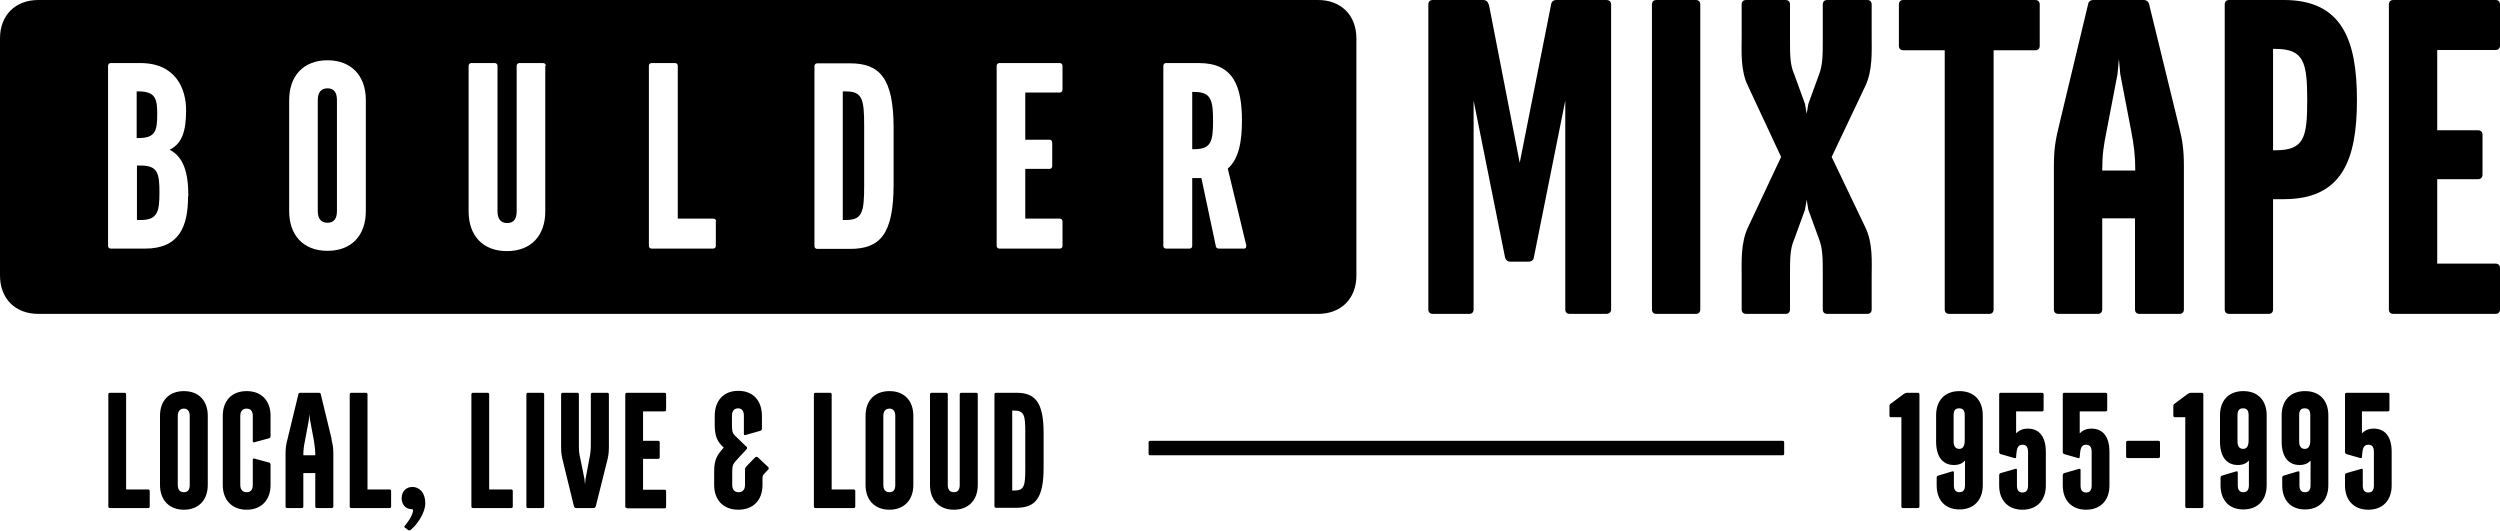
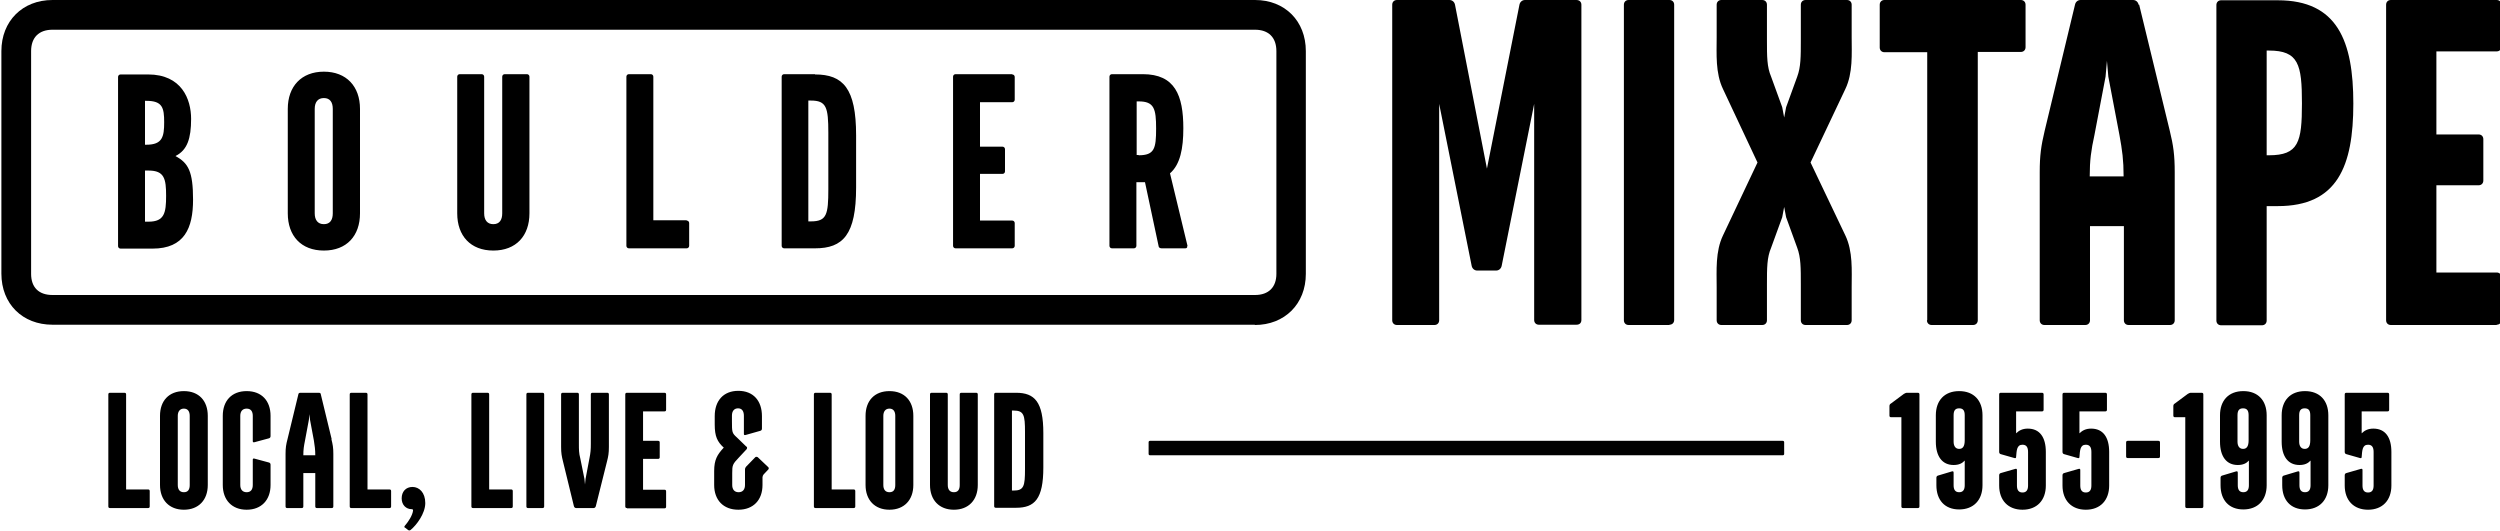
<svg xmlns="http://www.w3.org/2000/svg" xmlns:xlink="http://www.w3.org/1999/xlink" id="Layer_1" data-name="Layer 1" viewBox="0 0 900 191">
  <defs>
    <symbol id="Mixtape_Wide_Lockup" data-name="Mixtape Wide Lockup" viewBox="0 0 900 191">
-       <path d="M121.3,36v40c0,2.6-1,4.2-3.4,4.2s-3.5-1.6-3.5-4.2v-40c0-2.6,1.1-4.2,3.5-4.2s3.4,1.6,3.4,4.2ZM56.6,41.1c0-5.5-.6-8.2-6.8-8.2h-.6v16.8h.6c6.1,0,6.8-2.5,6.8-8.6ZM304.4,32.9h-1v46.3h1c6,0,6.7-2.6,6.7-12.4v-21.5c0-9.8-.7-12.4-6.7-12.4ZM50.7,59.6h-1.4v19.6h1.4c6,0,6.7-3,6.7-9.9s-.6-9.7-6.7-9.7ZM430,33.1h-.8v20.6h.8c6,0,6.7-2.8,6.7-10.2s-.7-10.4-6.7-10.4ZM488.3,13.8v85.4c0,8.3-5.5,13.8-13.8,13.8H13.8c-8.3,0-13.8-5.5-13.8-13.8V13.8C0,5.5,5.5,0,13.8,0h460.7c8.3,0,13.8,5.5,13.8,13.8ZM67.8,70.6c0-8.7-1.8-14.1-6.7-16.7,4.4-2.2,5.9-6.6,5.9-14.2s-3.6-17-16.5-17h-10.6c-.6,0-1,.4-1,1v64.8c0,.6.4,1,1,1h12.3c12.3,0,15.5-7.9,15.5-18.8ZM131.7,36c0-8.7-5.2-14.3-13.8-14.3s-13.8,5.6-13.8,14.3v40c0,8.7,5.1,14.3,13.8,14.3s13.8-5.6,13.8-14.3v-40ZM196.5,23.7c0-.6-.4-1-1-1h-8.5c-.6,0-1,.4-1,1v52.4c0,2.6-1,4.2-3.4,4.2s-3.5-1.6-3.5-4.2V23.7c0-.6-.4-1-1-1h-8.4c-.6,0-1,.4-1,1v52.4c0,8.7,5.1,14.3,13.8,14.3s13.8-5.6,13.8-14.3V23.7ZM257.8,79.7c0-.6-.4-1-1-1h-12.8V23.7c0-.6-.4-1-1-1h-8.4c-.6,0-1,.4-1,1v64.8c0,.6.4,1,1,1h22.1c.6,0,1-.4,1-1v-8.8ZM321.7,46.1c0-18-5-23.3-15.7-23.3h-11.8c-.6,0-1,.4-1,1v64.8c0,.6.4,1,1,1h11.8c10.8,0,15.7-5.2,15.7-23.3v-20ZM382.5,23.7c0-.6-.4-1-1-1h-21.7c-.6,0-1,.4-1,1v64.8c0,.6.4,1,1,1h21.7c.6,0,1-.4,1-1v-8.8c0-.6-.4-1-1-1h-12.4v-17.9h8.7c.6,0,1-.4,1-1v-8.5c0-.6-.4-1-1-1h-8.7v-17h12.4c.6,0,1-.4,1-1v-8.8ZM448.7,88.5l-6.7-27.8c3.9-3.4,5.1-9.5,5.1-17.2,0-12.7-3.2-20.8-15.5-20.8h-11.8c-.6,0-1,.4-1,1v64.8c0,.6.4,1,1,1h8.4c.6,0,1-.4,1-1v-24.4h3.3l5.2,24.5c0,.6.6.9,1.1.9h9c.6,0,.9-.3.8-.9ZM535.9,1.6c-.2-1-1-1.6-1.9-1.6h-18.2c-1,0-1.6.6-1.6,1.6v109.8c0,1,.6,1.6,1.6,1.6h13.1c1,0,1.6-.6,1.6-1.6V36.2l11.3,56.4c.2,1,1,1.6,1.9,1.6h6.6c1,0,1.8-.6,1.9-1.6l11.3-56.4v75.2c0,1,.6,1.6,1.6,1.6h13.1c1.1,0,1.8-.6,1.8-1.6V1.6c0-1-.6-1.6-1.8-1.6h-17.9c-1,0-1.8.6-1.9,1.6l-11.3,57-11.1-57ZM610.5,113c1,0,1.6-.6,1.6-1.6V1.6c0-1-.6-1.6-1.6-1.6h-14.2c-1,0-1.6.6-1.6,1.6v109.8c0,1,.6,1.6,1.6,1.6h14.2ZM656.2,13.9c0,5.8,0,9.4-1.3,12.8l-3.9,10.7-.6,3.6-.6-3.6-3.9-10.7c-1.5-3.4-1.5-6.9-1.5-12.8V1.6c0-1-.6-1.6-1.6-1.6h-14.2c-1,0-1.6.6-1.6,1.6v11.3c0,5.8-.5,12.4,2.3,18.1l11.9,25.5-11.9,25.3c-2.7,5.7-2.3,12.3-2.3,18.1v11.5c0,1,.6,1.6,1.6,1.6h14.2c1,0,1.6-.6,1.6-1.6v-12.4c0-5.8,0-9.4,1.5-12.8l3.9-10.7.6-3.6.6,3.6,3.9,10.7c1.3,3.4,1.3,6.9,1.3,12.8v12.4c0,1,.6,1.6,1.6,1.6h14.4c1,0,1.6-.6,1.6-1.6v-11.5c0-5.8.5-12.4-2.3-18.1l-12.1-25.3,12.1-25.5c2.7-5.7,2.3-12.3,2.3-18.1V1.6c0-1-.6-1.6-1.6-1.6h-14.4c-1,0-1.6.6-1.6,1.6v12.3ZM700.1,111.4c0,1,.6,1.6,1.6,1.6h14.4c1,0,1.6-.6,1.6-1.6V18.1h15c1,0,1.6-.6,1.6-1.6V1.6c0-1-.6-1.6-1.6-1.6h-47.5c-1,0-1.6.6-1.6,1.6v14.9c0,1,.6,1.6,1.6,1.6h14.9v93.3ZM773.7,1.6c-.2-1-1-1.6-1.9-1.6h-18.2c-1,0-1.8.6-1.9,1.6l-10.5,43.8c-1.3,5.3-1.8,8.6-1.8,14.5v51.5c0,1,.6,1.6,1.6,1.6h14.2c1,0,1.6-.6,1.6-1.6v-32.8h11.8v32.8c0,1,.6,1.6,1.6,1.6h14.4c1,0,1.6-.6,1.6-1.6v-51.5c0-6-.5-9.4-1.8-14.5l-10.7-43.8ZM756.8,61.4c0-5.7.5-9,1.6-14.4l3.9-20.3.5-5.5.5,5.5,3.9,20.3c1,5.3,1.5,8.7,1.5,14.4h-11.8ZM818.3,71.7h3.9c20.8,0,26.3-13.9,26.3-35.7s-5.5-36-26.3-36h-19.7c-1,0-1.6.6-1.6,1.6v109.8c0,1,.6,1.6,1.6,1.6h14.2c1,0,1.6-.6,1.6-1.6v-39.7ZM818.3,17.6h.8c10.3,0,11.5,4.8,11.5,18.4s-1.1,18.1-11.5,18.1h-.8V17.6ZM898.4,113c1,0,1.6-.6,1.6-1.6v-14.9c0-1-.6-1.6-1.6-1.6h-21v-30.4h14.7c1,0,1.6-.6,1.6-1.6v-14.4c0-1-.6-1.6-1.6-1.6h-14.7v-28.9h21c1,0,1.6-.6,1.6-1.6V1.6c0-1-.6-1.6-1.6-1.6h-36.8c-1,0-1.6.6-1.6,1.6v109.8c0,1,.6,1.6,1.6,1.6h36.8ZM39.6,182.9c-.4,0-.6-.2-.6-.6v-40.3c0-.4.2-.6.6-.6h5.2c.4,0,.6.2.6.6v34.2h7.9c.4,0,.6.2.6.6v5.5c0,.4-.2.6-.6.6h-13.7ZM57.6,174.6v-24.9c0-5.4,3.2-8.9,8.6-8.9s8.6,3.5,8.6,8.9v24.9c0,5.4-3.3,8.9-8.6,8.9s-8.6-3.5-8.6-8.9ZM68.3,174.6v-24.9c0-1.6-.7-2.6-2.1-2.6s-2.2,1-2.2,2.6v24.9c0,1.6.7,2.6,2.2,2.6s2.1-1,2.1-2.6ZM96.8,166.5c.4.1.6.4.6.8v7.3c0,5.4-3.3,8.9-8.6,8.9s-8.6-3.5-8.6-8.9v-24.9c0-5.4,3.2-8.9,8.6-8.9s8.6,3.5,8.6,8.9v7.3c0,.4-.2.7-.6.8l-5.2,1.4c-.4.1-.6,0-.6-.4v-9.1c0-1.6-.7-2.6-2.2-2.6s-2.3,1-2.3,2.6v24.9c0,1.6.8,2.6,2.3,2.6s2.2-1,2.2-2.6v-9.1c0-.4.2-.5.6-.4l5.2,1.4ZM119.3,158.1c.5,1.9.7,3.1.7,5.3v18.9c0,.4-.2.6-.6.6h-5.3c-.4,0-.6-.2-.6-.6v-12h-4.3v12c0,.4-.2.6-.6.6h-5.2c-.4,0-.6-.2-.6-.6v-18.9c0-2.2.2-3.4.7-5.3l3.9-16.1c0-.4.4-.6.7-.6h6.7c.4,0,.7.2.7.6l3.9,16.1ZM113.5,163.9c0-2.1-.2-3.3-.5-5.3l-1.4-7.5-.2-2-.2,2-1.4,7.5c-.4,2-.6,3.2-.6,5.3h4.3ZM126.5,182.9c-.4,0-.6-.2-.6-.6v-40.3c0-.4.2-.6.6-.6h5.2c.4,0,.6.2.6.6v34.2h7.9c.4,0,.6.2.6.6v5.5c0,.4-.2.6-.6.6h-13.7ZM145.8,190c-.3-.2-.3-.5,0-.8,1.3-1.5,2.7-3.7,2.9-5.4,0-.4-.2-.5-.5-.5-2,0-3.6-1.5-3.6-3.9s1.5-4.1,3.9-4.1,4.6,2,4.6,5.8-3.2,8-5.3,9.7c-.3.2-.6.2-.9,0l-1-.8ZM170.3,182.9c-.4,0-.6-.2-.6-.6v-40.3c0-.4.2-.6.6-.6h5.2c.4,0,.6.2.6.6v34.2h7.9c.4,0,.6.2.6.6v5.5c0,.4-.2.6-.6.6h-13.7ZM190.1,182.9c-.4,0-.6-.2-.6-.6v-40.3c0-.4.2-.6.6-.6h5.2c.4,0,.6.2.6.6v40.3c0,.4-.2.6-.6.6h-5.2ZM214.5,182.2c-.1.4-.4.7-.8.7h-6.3c-.4,0-.7-.3-.8-.7l-3.9-16c-.5-2-.7-3.1-.7-5.3v-18.9c0-.4.2-.6.6-.6h5.2c.4,0,.6.2.6.6v17.7c0,2.2,0,3.4.5,5.3l1.5,7.4.2,2,.2-2,1.4-7.4c.4-2,.5-3.1.5-5.3v-17.7c0-.4.2-.6.6-.6h5.3c.4,0,.6.2.6.6v18.9c0,2.2-.2,3.4-.7,5.3l-4,16ZM225.7,182.9c-.4,0-.6-.2-.6-.6v-40.3c0-.4.2-.6.6-.6h13.5c.4,0,.6.2.6.6v5.5c0,.4-.2.6-.6.6h-7.7v10.6h5.4c.4,0,.6.2.6.6v5.3c0,.4-.2.6-.6.6h-5.4v11.1h7.7c.4,0,.6.2.6.6v5.5c0,.4-.2.6-.6.6h-13.5ZM268.8,160.8c.2.2.2.6,0,.9l-2.8,3c-2.3,2.4-2.4,2.8-2.4,5.6v4.3c0,1.6.8,2.6,2.3,2.6s2.3-1,2.3-2.6v-5.6c0-.4.2-.8.4-1l3.3-3.4c.2-.2.6-.2.9,0l3.8,3.6c.2.2.2.6,0,.8l-1.7,1.8c-.2.2-.4.7-.4,1v2.8c0,5.4-3.3,8.9-8.7,8.9s-8.7-3.5-8.7-8.9v-5c0-4.1,1.1-5.9,3.4-8.4h.1c-2.4-2.2-3.3-4.1-3.3-8.4v-3c0-5.5,3.1-9.1,8.5-9.1s8.5,3.6,8.5,9.1v4.5c0,.4-.2.7-.6.8l-5.3,1.5c-.4.1-.6,0-.6-.4v-6.5c0-1.7-.7-2.7-2.1-2.7s-2.2,1-2.2,2.6v2c0,4,0,4.3,1.8,5.9l3.4,3.3ZM293.6,182.9c-.4,0-.6-.2-.6-.6v-40.3c0-.4.2-.6.6-.6h5.2c.4,0,.6.2.6.6v34.2h7.9c.4,0,.6.2.6.6v5.5c0,.4-.2.6-.6.6h-13.7ZM311.6,174.6v-24.9c0-5.4,3.2-8.9,8.6-8.9s8.6,3.5,8.6,8.9v24.9c0,5.4-3.3,8.9-8.6,8.9s-8.6-3.5-8.6-8.9ZM322.3,174.6v-24.9c0-1.6-.7-2.6-2.1-2.6s-2.2,1-2.2,2.6v24.9c0,1.6.7,2.6,2.2,2.6s2.1-1,2.1-2.6ZM351.4,141.4c.4,0,.6.2.6.6v32.6c0,5.4-3.3,8.9-8.6,8.9s-8.6-3.5-8.6-8.9v-32.6c0-.4.2-.6.6-.6h5.2c.4,0,.6.2.6.6v32.6c0,1.6.7,2.6,2.2,2.6s2.1-1,2.1-2.6v-32.6c0-.4.2-.6.6-.6h5.3ZM358,142c0-.4.2-.6.6-.6h7.3c6.7,0,9.8,3.3,9.8,14.5v12.4c0,11.3-3.1,14.5-9.8,14.5h-7.3c-.4,0-.6-.2-.6-.6v-40.3ZM364.4,176.6h.6c3.7,0,4.1-1.6,4.1-7.7v-13.4c0-6.1-.4-7.7-4.1-7.7h-.6v28.8ZM684.5,150.2h-3.7c-.4,0-.6-.2-.6-.6v-3.4c0-.4.2-.8.5-.9l4.7-3.5c.4-.2.7-.4,1.1-.4h3.9c.4,0,.6.2.6.6v40.3c0,.4-.2.6-.6.6h-5.3c-.4,0-.6-.2-.6-.6v-32.1ZM697.2,172c0-.4.2-.7.6-.8l5-1.5c.4-.1.6,0,.6.5v4.5c0,1.6.6,2.5,2,2.5s2-.9,2-2.5v-8.9c-.9,1-2.1,1.6-4,1.6-4.1,0-6.4-3.1-6.4-8.4v-9.5c0-5.3,3.1-8.7,8.4-8.7s8.4,3.4,8.4,8.7v25.2c0,5.3-3.2,8.7-8.4,8.7s-8.2-3.4-8.2-8.7v-2.7ZM707.3,158.5v-9c0-1.6-.5-2.5-2-2.5s-2,.9-2,2.5v9.5c0,1.6.7,2.6,2,2.6s2-.9,2-3.1ZM725.8,148.1v7.9c1-1,2.3-1.7,4.2-1.7,4.3,0,6.5,3.1,6.5,8.4v12.1c0,5.3-3.2,8.7-8.4,8.7s-8.4-3.4-8.4-8.7v-3.7c0-.4.2-.7.6-.8l5.2-1.5c.4-.1.6,0,.6.4v5.6c0,1.6.6,2.5,2,2.5s2-.9,2-2.5v-12.1c0-1.7-.6-2.6-2-2.6-2.1,0-2.1,2.1-2.3,4.4,0,.4-.2.5-.6.4l-4.9-1.4c-.4-.1-.6-.4-.6-.8v-20.7c0-.4.2-.6.6-.6h14.8c.4,0,.6.2.6.6v5.5c0,.4-.2.6-.6.6h-9.3ZM748.7,148.1v7.9c1-1,2.3-1.7,4.2-1.7,4.3,0,6.5,3.1,6.5,8.4v12.1c0,5.3-3.2,8.7-8.4,8.7s-8.4-3.4-8.4-8.7v-3.7c0-.4.2-.7.6-.8l5.2-1.5c.4-.1.6,0,.6.4v5.6c0,1.6.6,2.5,2,2.5s2-.9,2-2.5v-12.1c0-1.7-.6-2.6-2-2.6-2.1,0-2.1,2.1-2.3,4.4,0,.4-.2.5-.6.4l-4.9-1.4c-.4-.1-.6-.4-.6-.8v-20.7c0-.4.2-.6.6-.6h14.8c.4,0,.6.2.6.6v5.5c0,.4-.2.6-.6.6h-9.3ZM777.6,164.3c0,.4-.2.6-.6.6h-11c-.4,0-.6-.2-.6-.6v-5c0-.4.2-.6.6-.6h11c.4,0,.6.2.6.6v5ZM786.7,150.2h-3.7c-.4,0-.6-.2-.6-.6v-3.4c0-.4.2-.8.5-.9l4.7-3.5c.4-.2.7-.4,1.1-.4h3.9c.4,0,.6.2.6.6v40.3c0,.4-.2.6-.6.6h-5.3c-.4,0-.6-.2-.6-.6v-32.1ZM799.4,172c0-.4.2-.7.6-.8l5-1.5c.4-.1.6,0,.6.5v4.5c0,1.6.6,2.5,2,2.5s2-.9,2-2.5v-8.9c-.9,1-2.1,1.6-4,1.6-4.1,0-6.4-3.1-6.4-8.4v-9.5c0-5.3,3.1-8.7,8.4-8.7s8.4,3.4,8.4,8.7v25.2c0,5.3-3.2,8.7-8.4,8.7s-8.2-3.4-8.2-8.7v-2.7ZM809.5,158.5v-9c0-1.6-.5-2.5-2-2.5s-2,.9-2,2.5v9.5c0,1.6.7,2.6,2,2.6s2-.9,2-3.1ZM821.6,172c0-.4.2-.7.6-.8l5-1.5c.4-.1.6,0,.6.5v4.5c0,1.6.6,2.5,2,2.5s2-.9,2-2.5v-8.9c-.9,1-2.1,1.6-4,1.6-4.1,0-6.4-3.1-6.4-8.4v-9.5c0-5.3,3.1-8.7,8.4-8.7s8.4,3.4,8.4,8.7v25.2c0,5.3-3.2,8.7-8.4,8.7s-8.2-3.4-8.2-8.7v-2.7ZM831.7,158.5v-9c0-1.6-.5-2.5-2-2.5s-2,.9-2,2.5v9.5c0,1.6.7,2.6,2,2.6s2-.9,2-3.1ZM850.3,148.1v7.9c1-1,2.3-1.7,4.2-1.7,4.3,0,6.5,3.1,6.5,8.4v12.1c0,5.3-3.2,8.7-8.4,8.7s-8.4-3.4-8.4-8.7v-3.7c0-.4.2-.7.6-.8l5.2-1.5c.4-.1.6,0,.6.4v5.6c0,1.6.6,2.5,2,2.5s2-.9,2-2.5v-12.1c0-1.7-.6-2.6-2-2.6-2.1,0-2.1,2.1-2.3,4.4,0,.4-.2.5-.6.4l-4.9-1.4c-.4-.1-.6-.4-.6-.8v-20.7c0-.4.2-.6.6-.6h14.8c.4,0,.6.2.6.6v5.5c0,.4-.2.6-.6.6h-9.3ZM642.3,163.4c0,.3-.2.5-.5.5h-227.8c-.3,0-.5-.2-.5-.5v-4.2c0-.3.2-.5.5-.5h227.8c.3,0,.5.2.5.5v4.2Z" />
+       <g>
+         <path d="M39.1,182.9c-.4,0-.6-.2-.6-.6v-40.3c0-.4.2-.6.6-.6h5.2c.4,0,.6.2.6.6v34.2h7.9c.4,0,.6.2.6.6v5.5c0,.4-.2.6-.6.6h-13.7ZM57.1,174.6v-24.9c0-5.4,3.2-8.9,8.6-8.9s8.6,3.5,8.6,8.9v24.9c0,5.4-3.3,8.9-8.6,8.9s-8.6-3.5-8.6-8.9ZM67.8,174.6v-24.9c0-1.6-.7-2.6-2.1-2.6s-2.2,1-2.2,2.6v24.9c0,1.6.7,2.6,2.2,2.6s2.1-1,2.1-2.6ZM96.3,166.5c.4.1.6.4.6.8v7.3c0,5.4-3.3,8.9-8.6,8.9s-8.6-3.5-8.6-8.9v-24.9c0-5.4,3.2-8.9,8.6-8.9s8.6,3.5,8.6,8.9v7.3c0,.4-.2.7-.6.8l-5.2,1.4c-.4.1-.6,0-.6-.4v-9.1c0-1.6-.7-2.6-2.2-2.6s-2.3,1-2.3,2.6v24.9c0,1.6.8,2.6,2.3,2.6s2.2-1,2.2-2.6v-9.1c0-.4.2-.5.6-.4l5.2,1.4ZM118.8,158.1c.5,1.9.7,3.1.7,5.3v18.9c0,.4-.2.6-.6.6h-5.3c-.4,0-.6-.2-.6-.6v-12h-4.3v12c0,.4-.2.6-.6.6h-5.2c-.4,0-.6-.2-.6-.6v-18.9c0-2.2.2-3.4.7-5.3l3.9-16.1c0-.4.4-.6.7-.6h6.7c.4,0,.7.2.7.6l3.9,16.1ZM113,163.9c0-2.1-.2-3.3-.5-5.3l-1.4-7.5-.2-2-.2,2-1.4,7.5c-.4,2-.6,3.2-.6,5.3h4.3ZM126,182.9c-.4,0-.6-.2-.6-.6v-40.3c0-.4.2-.6.6-.6h5.2c.4,0,.6.2.6.6v34.2h7.9c.4,0,.6.2.6.6v5.5c0,.4-.2.6-.6.6h-13.7ZM145.3,190c-.3-.2-.3-.5,0-.8,1.3-1.5,2.7-3.7,2.9-5.4,0-.4-.2-.5-.5-.5-2,0-3.6-1.5-3.6-3.9s1.5-4.1,3.9-4.1,4.6,2,4.6,5.8-3.2,8-5.3,9.7c-.3.2-.6.2-.9,0l-1-.8ZM169.8,182.9c-.4,0-.6-.2-.6-.6v-40.3c0-.4.2-.6.6-.6h5.2c.4,0,.6.2.6.6v34.2h7.9c.4,0,.6.2.6.6v5.5c0,.4-.2.6-.6.6h-13.7ZM189.6,182.9c-.4,0-.6-.2-.6-.6v-40.3c0-.4.2-.6.6-.6h5.2c.4,0,.6.2.6.6v40.3c0,.4-.2.6-.6.6h-5.2ZM214,182.2c-.1.4-.4.7-.8.7h-6.3c-.4,0-.7-.3-.8-.7l-3.9-16c-.5-2-.7-3.1-.7-5.3v-18.9c0-.4.2-.6.6-.6h5.2c.4,0,.6.2.6.6v17.7c0,2.2,0,3.4.5,5.3l1.5,7.4.2,2,.2-2,1.4-7.4c.4-2,.5-3.1.5-5.3v-17.7c0-.4.2-.6.6-.6h5.3c.4,0,.6.2.6.6v18.9c0,2.2-.2,3.4-.7,5.3l-4,16ZM225.2,182.9c-.4,0-.6-.2-.6-.6v-40.3c0-.4.2-.6.6-.6h13.5c.4,0,.6.2.6.6v5.5c0,.4-.2.6-.6.6h-7.7v10.6h5.4c.4,0,.6.2.6.6v5.3c0,.4-.2.6-.6.6h-5.4v11.1h7.7c.4,0,.6.2.6.6v5.5c0,.4-.2.6-.6.6h-13.5ZM268.3,160.8c.2.2.2.6,0,.9l-2.8,3c-2.3,2.4-2.4,2.8-2.4,5.6v4.3c0,1.6.8,2.6,2.3,2.6s2.3-1,2.3-2.6v-5.6c0-.4.2-.8.4-1l3.3-3.4c.2-.2.6-.2.9,0l3.8,3.6c.2.2.2.6,0,.8l-1.7,1.8c-.2.2-.4.7-.4,1v2.8c0,5.4-3.3,8.9-8.7,8.9s-8.7-3.5-8.7-8.9v-5c0-4.1,1.1-5.9,3.4-8.4h.1c-2.4-2.2-3.3-4.1-3.3-8.4v-3c0-5.5,3.1-9.1,8.5-9.1s8.5,3.6,8.5,9.1v4.5c0,.4-.2.7-.6.8l-5.3,1.5c-.4.1-.6,0-.6-.4v-6.5c0-1.7-.7-2.7-2.1-2.7s-2.2,1-2.2,2.6v2c0,4,0,4.3,1.8,5.9l3.4,3.3ZM293.1,182.9c-.4,0-.6-.2-.6-.6v-40.3c0-.4.2-.6.6-.6h5.2c.4,0,.6.2.6.6v34.2h7.9c.4,0,.6.2.6.6v5.5c0,.4-.2.6-.6.6h-13.7ZM311.1,174.6v-24.9c0-5.4,3.2-8.9,8.6-8.9s8.6,3.5,8.6,8.9v24.9c0,5.4-3.3,8.9-8.6,8.9s-8.6-3.5-8.6-8.9ZM321.8,174.6v-24.9c0-1.6-.7-2.6-2.1-2.6s-2.2,1-2.2,2.6v24.9c0,1.6.7,2.6,2.2,2.6s2.1-1,2.1-2.6ZM350.9,141.4c.4,0,.6.2.6.6v32.6c0,5.4-3.3,8.9-8.6,8.9s-8.6-3.5-8.6-8.9v-32.6c0-.4.2-.6.6-.6h5.2c.4,0,.6.2.6.6v32.6c0,1.6.7,2.6,2.2,2.6s2.1-1,2.1-2.6v-32.6c0-.4.2-.6.6-.6h5.3ZM357.4,142c0-.4.2-.6.6-.6h7.3c6.7,0,9.8,3.3,9.8,14.5v12.4c0,11.3-3.1,14.5-9.8,14.5h-7.3c-.4,0-.6-.2-.6-.6v-40.3ZM363.8,176.6h.6c3.7,0,4.1-1.6,4.1-7.7v-13.4c0-6.1-.4-7.7-4.1-7.7h-.6v28.8ZM684,150.2h-3.7c-.4,0-.6-.2-.6-.6v-3.4c0-.4.2-.8.5-.9l4.7-3.5c.4-.2.7-.4,1.1-.4h3.9c.4,0,.6.2.6.6v40.3c0,.4-.2.6-.6.6h-5.3c-.4,0-.6-.2-.6-.6v-32.1ZM696.6,172c0-.4.2-.7.6-.8l5-1.5c.4-.1.6,0,.6.5v4.5c0,1.6.6,2.5,2,2.5s2-.9,2-2.5v-8.9c-.9,1-2.1,1.6-4,1.6-4.1,0-6.4-3.1-6.4-8.4v-9.5c0-5.3,3.1-8.7,8.4-8.7s8.4,3.4,8.4,8.7v25.2c0,5.3-3.2,8.7-8.4,8.7s-8.2-3.4-8.2-8.7v-2.7ZM706.8,158.5v-9c0-1.6-.5-2.5-2-2.5s-2,.9-2,2.5v9.5c0,1.6.7,2.6,2,2.6s2-.9,2-3.1ZM725.3,148.1v7.9c1-1,2.3-1.7,4.2-1.7,4.3,0,6.5,3.1,6.5,8.4v12.1c0,5.3-3.2,8.7-8.4,8.7s-8.4-3.4-8.4-8.7v-3.7c0-.4.2-.7.6-.8l5.2-1.5c.4-.1.6,0,.6.4v5.6c0,1.6.6,2.5,2,2.5s2-.9,2-2.5v-12.1c0-1.7-.6-2.6-2-2.6-2.1,0-2.1,2.1-2.3,4.4,0,.4-.2.5-.6.4l-4.9-1.4c-.4-.1-.6-.4-.6-.8v-20.7c0-.4.2-.6.6-.6h14.8c.4,0,.6.2.6.6v5.5c0,.4-.2.6-.6.6h-9.3ZM748.1,148.1v7.9c1-1,2.3-1.7,4.2-1.7,4.3,0,6.5,3.1,6.5,8.4v12.1c0,5.3-3.2,8.7-8.4,8.7s-8.4-3.4-8.4-8.7v-3.7c0-.4.2-.7.6-.8l5.2-1.5c.4-.1.6,0,.6.4v5.6c0,1.6.6,2.5,2,2.5s2-.9,2-2.5v-12.1c0-1.7-.6-2.6-2-2.6-2.1,0-2.1,2.1-2.3,4.4,0,.4-.2.5-.6.4l-4.9-1.4c-.4-.1-.6-.4-.6-.8v-20.7c0-.4.2-.6.6-.6h14.8c.4,0,.6.2.6.6v5.5c0,.4-.2.6-.6.6h-9.3ZM777.1,164.3c0,.4-.2.6-.6.6h-11c-.4,0-.6-.2-.6-.6v-5c0-.4.2-.6.6-.6h11c.4,0,.6.2.6.6v5ZM786.2,150.2h-3.7c-.4,0-.6-.2-.6-.6v-3.4c0-.4.2-.8.5-.9l4.7-3.5c.4-.2.7-.4,1.1-.4h3.9c.4,0,.6.2.6.6v40.3c0,.4-.2.6-.6.6h-5.3c-.4,0-.6-.2-.6-.6v-32.1ZM798.9,172c0-.4.2-.7.6-.8l5-1.5c.4-.1.6,0,.6.5v4.5c0,1.6.6,2.5,2,2.5s2-.9,2-2.5v-8.9c-.9,1-2.1,1.6-4,1.6-4.1,0-6.4-3.1-6.4-8.4v-9.5c0-5.3,3.1-8.7,8.4-8.7s8.4,3.4,8.4,8.7v25.2c0,5.3-3.2,8.7-8.4,8.7s-8.2-3.4-8.2-8.7v-2.7ZM809,158.5v-9c0-1.6-.5-2.5-2-2.5s-2,.9-2,2.5v9.5c0,1.6.7,2.6,2,2.6s2-.9,2-3.1ZM821.1,172c0-.4.2-.7.6-.8l5-1.5c.4-.1.6,0,.6.5v4.5c0,1.6.6,2.5,2,2.5s2-.9,2-2.5v-8.9c-.9,1-2.1,1.6-4,1.6-4.1,0-6.4-3.1-6.4-8.4v-9.5c0-5.3,3.1-8.7,8.4-8.7s8.4,3.4,8.4,8.7v25.2c0,5.3-3.2,8.7-8.4,8.7s-8.2-3.4-8.2-8.7v-2.7ZM831.2,158.5v-9c0-1.6-.5-2.5-2-2.5s-2,.9-2,2.5v9.5c0,1.6.7,2.6,2,2.6s2-.9,2-3.1ZM849.7,148.1v7.9c1-1,2.3-1.7,4.2-1.7,4.3,0,6.5,3.1,6.5,8.4v12.1c0,5.3-3.2,8.7-8.4,8.7s-8.4-3.4-8.4-8.7v-3.7c0-.4.2-.7.6-.8l5.2-1.5c.4-.1.6,0,.6.4v5.6c0,1.6.6,2.5,2,2.5s2-.9,2-2.5v-12.1c0-1.7-.6-2.6-2-2.6-2.1,0-2.1,2.1-2.3,4.4,0,.4-.2.5-.6.4l-4.9-1.4c-.4-.1-.6-.4-.6-.8v-20.7c0-.4.2-.6.6-.6h14.8c.4,0,.6.2.6.6v5.5c0,.4-.2.6-.6.6h-9.3ZM641.8,163.4c0,.3-.2.5-.5.5h-227.8c-.3,0-.5-.2-.5-.5v-4.2c0-.3.2-.5.5-.5h227.8c.3,0,.5.2.5.5v4.2Z" />
+         <path d="M523.3,1.7c-.2-1-1-1.7-2-1.7h-18.9c-1,0-1.7.7-1.7,1.7v113.6c0,1,.7,1.7,1.7,1.7h13.5c1,0,1.7-.7,1.7-1.7V37.4l11.7,58.3c.2,1,1,1.7,2,1.7h6.8c1,0,1.8-.7,2-1.7l11.7-58.3v77.8c0,1,.7,1.7,1.7,1.7h13.5c1.2,0,1.8-.7,1.8-1.7V1.7c0-1-.7-1.7-1.8-1.7h-18.5c-1,0-1.8.7-2,1.7l-11.7,59-11.5-59ZM600.5,116.9c1,0,1.7-.7,1.7-1.7V1.7c0-1-.7-1.7-1.7-1.7h-14.7c-1,0-1.7.7-1.7,1.7v113.6c0,1,.7,1.7,1.7,1.7h14.7ZM647.8,14.4c0,6,0,9.7-1.3,13.2l-4,11-.7,3.7-.7-3.7-4-11c-1.5-3.5-1.5-7.2-1.5-13.2V1.7c0-1-.7-1.7-1.7-1.7h-14.7c-1,0-1.7.7-1.7,1.7v11.7c0,6-.5,12.9,2.3,18.7l12.4,26.4-12.4,26.2c-2.8,5.8-2.3,12.7-2.3,18.7v11.9c0,1,.7,1.7,1.7,1.7h14.7c1,0,1.7-.7,1.7-1.7v-12.9c0-6,0-9.7,1.5-13.2l4-11,.7-3.7.7,3.7,4,11c1.3,3.5,1.3,7.2,1.3,13.2v12.9c0,1,.7,1.7,1.7,1.7h14.9c1,0,1.7-.7,1.7-1.7v-11.9c0-6,.5-12.9-2.3-18.7l-12.5-26.2,12.5-26.4c2.8-5.8,2.3-12.7,2.3-18.7V1.7c0-1-.7-1.7-1.7-1.7h-14.9c-1,0-1.7.7-1.7,1.7v12.7ZM693.2,115.3c0,1,.7,1.7,1.7,1.7h14.9c1,0,1.7-.7,1.7-1.7V18.7h15.5c1,0,1.7-.7,1.7-1.7V1.7c0-1-.7-1.7-1.7-1.7h-49.1c-1,0-1.7.7-1.7,1.7v15.4c0,1,.7,1.7,1.7,1.7h15.4v96.5ZM769.4,1.7c-.2-1-1-1.7-2-1.7h-18.9c-1,0-1.8.7-2,1.7l-10.9,45.3c-1.3,5.5-1.8,8.9-1.8,15v53.3c0,1,.7,1.7,1.7,1.7h14.7c1,0,1.7-.7,1.7-1.7v-33.9h12.2v33.9c0,1,.7,1.7,1.7,1.7h14.9c1,0,1.7-.7,1.7-1.7v-53.3c0-6.2-.5-9.7-1.8-15l-11-45.3ZM751.8,63.5c0-5.8.5-9.4,1.7-14.9l4-21,.5-5.7.5,5.7,4,21c1,5.5,1.5,9,1.5,14.9h-12.2ZM815.5,74.2h4c21.5,0,27.2-14.4,27.2-36.9s-5.7-37.2-27.2-37.2h-20.4c-1,0-1.7.7-1.7,1.7v113.6c0,1,.7,1.7,1.7,1.7h14.7c1,0,1.7-.7,1.7-1.7v-41.1ZM815.5,18.2h.8c10.7,0,11.9,5,11.9,19s-1.2,18.7-11.9,18.7h-.8V18.2ZM898.3,116.9c1,0,1.7-.7,1.7-1.7v-15.4c0-1-.7-1.7-1.7-1.7h-21.7v-31.4h15.2c1,0,1.7-.7,1.7-1.7v-14.9c0-1-.7-1.7-1.7-1.7h-15.2v-29.9h21.7c1,0,1.7-.7,1.7-1.7V1.7c0-1-.7-1.7-1.7-1.7h-38.1c-1,0-1.7.7-1.7,1.7v113.6c0,1,.7,1.7,1.7,1.7h38.1Z" />
+         <path d="M451.3,116.9H18.4c-10.8,0-18.4-7.5-18.4-18.4V18.4C0,7.6,7.6,0,18.4,0h432.9C462.1,0,469.6,7.6,469.6,18.4v80.2c0,10.8-7.6,18.4-18.4,18.4ZM18.4,10.7c-4.9,0-7.7,2.8-7.7,7.7v80.2c0,4.9,2.8,7.6,7.7,7.6h432.9c4.9,0,7.7-2.8,7.7-7.6V18.4c0-4.9-2.8-7.7-7.7-7.7H18.4ZM62.8,56.1c4.1-2.1,5.5-6.2,5.5-13.3s-3.4-16-15.5-16h-9.9c-.5,0-.9.4-.9.9v60.9c0,.5.4.9.9.9h11.5c11.5,0,14.6-7.4,14.6-17.6s-1.7-13.2-6.3-15.7ZM51.7,36.3h.5c5.8,0,6.4,2.5,6.4,7.7s-.6,8.1-6.4,8.1h-.5v-15.8ZM53,79.8h-1.3v-18.4h1.3c5.7,0,6.3,3,6.3,9.1s-.6,9.3-6.3,9.3ZM116.1,25.8c-8.1,0-13,5.3-13,13.4v37.6c0,8.1,4.8,13.4,13,13.4s13-5.3,13-13.4v-37.6c0-8.1-4.9-13.4-13-13.4ZM119.3,76.8c0,2.4-1,3.9-3.2,3.9s-3.3-1.5-3.3-3.9v-37.6c0-2.4,1.1-3.9,3.3-3.9s3.2,1.5,3.2,3.9v37.6ZM189.2,26.7h-8c-.5,0-.9.4-.9.9v49.2c0,2.4-1,3.9-3.2,3.9s-3.3-1.5-3.3-3.9V27.6c0-.5-.4-.9-.9-.9h-7.9c-.5,0-.9.4-.9.9v49.2c0,8.1,4.8,13.4,13,13.4s13-5.3,13-13.4V27.6c0-.5-.4-.9-.9-.9ZM246.7,79.3h-12V27.6c0-.5-.4-.9-.9-.9h-7.9c-.5,0-.9.4-.9.9v60.9c0,.5.4.9.9.9h20.8c.5,0,.9-.4.9-.9v-8.2c0-.5-.4-.9-.9-.9ZM292.9,26.7h-11.1c-.5,0-.9.4-.9.9v60.9c0,.5.4.9.9.9h11.1c10.1,0,14.8-4.9,14.8-21.9v-18.8c0-16.9-4.7-21.9-14.8-21.9ZM297.7,68.1c0,9.2-.6,11.6-6.3,11.6h-.9v-43.5h.9c5.6,0,6.3,2.4,6.3,11.6v20.2ZM363.9,26.7h-20.4c-.5,0-.9.4-.9.9v60.9c0,.5.4.9.9.9h20.4c.5,0,.9-.4.9-.9v-8.2c0-.5-.4-.9-.9-.9h-11.6v-16.8h8.1c.5,0,.9-.4.9-.9v-8c0-.5-.4-.9-.9-.9h-8.1v-16h11.6c.5,0,.9-.4.9-.9v-8.2c0-.5-.4-.9-.9-.9ZM427,88.5l-6.3-26.1c3.7-3.2,4.8-9,4.8-16.2,0-11.9-3-19.5-14.6-19.5h-11.1c-.5,0-.9.4-.9.9v60.9c0,.5.4.9.9.9h7.9c.5,0,.9-.4.9-.9v-22.9h3.1l4.9,23c0,.5.5.8,1.1.8h8.5c.5,0,.8-.3.7-.8ZM409.4,55.8h-.7v-19.3h.7c5.6,0,6.3,2.6,6.3,9.8s-.6,9.6-6.3,9.6Z" />
+       </g>
    </symbol>
  </defs>
-   <use width="900" height="191" xlink:href="#Mixtape_Wide_Lockup" />
+   <use width="900" height="191" transform="translate(.5)" xlink:href="#Mixtape_Wide_Lockup" />
</svg>
